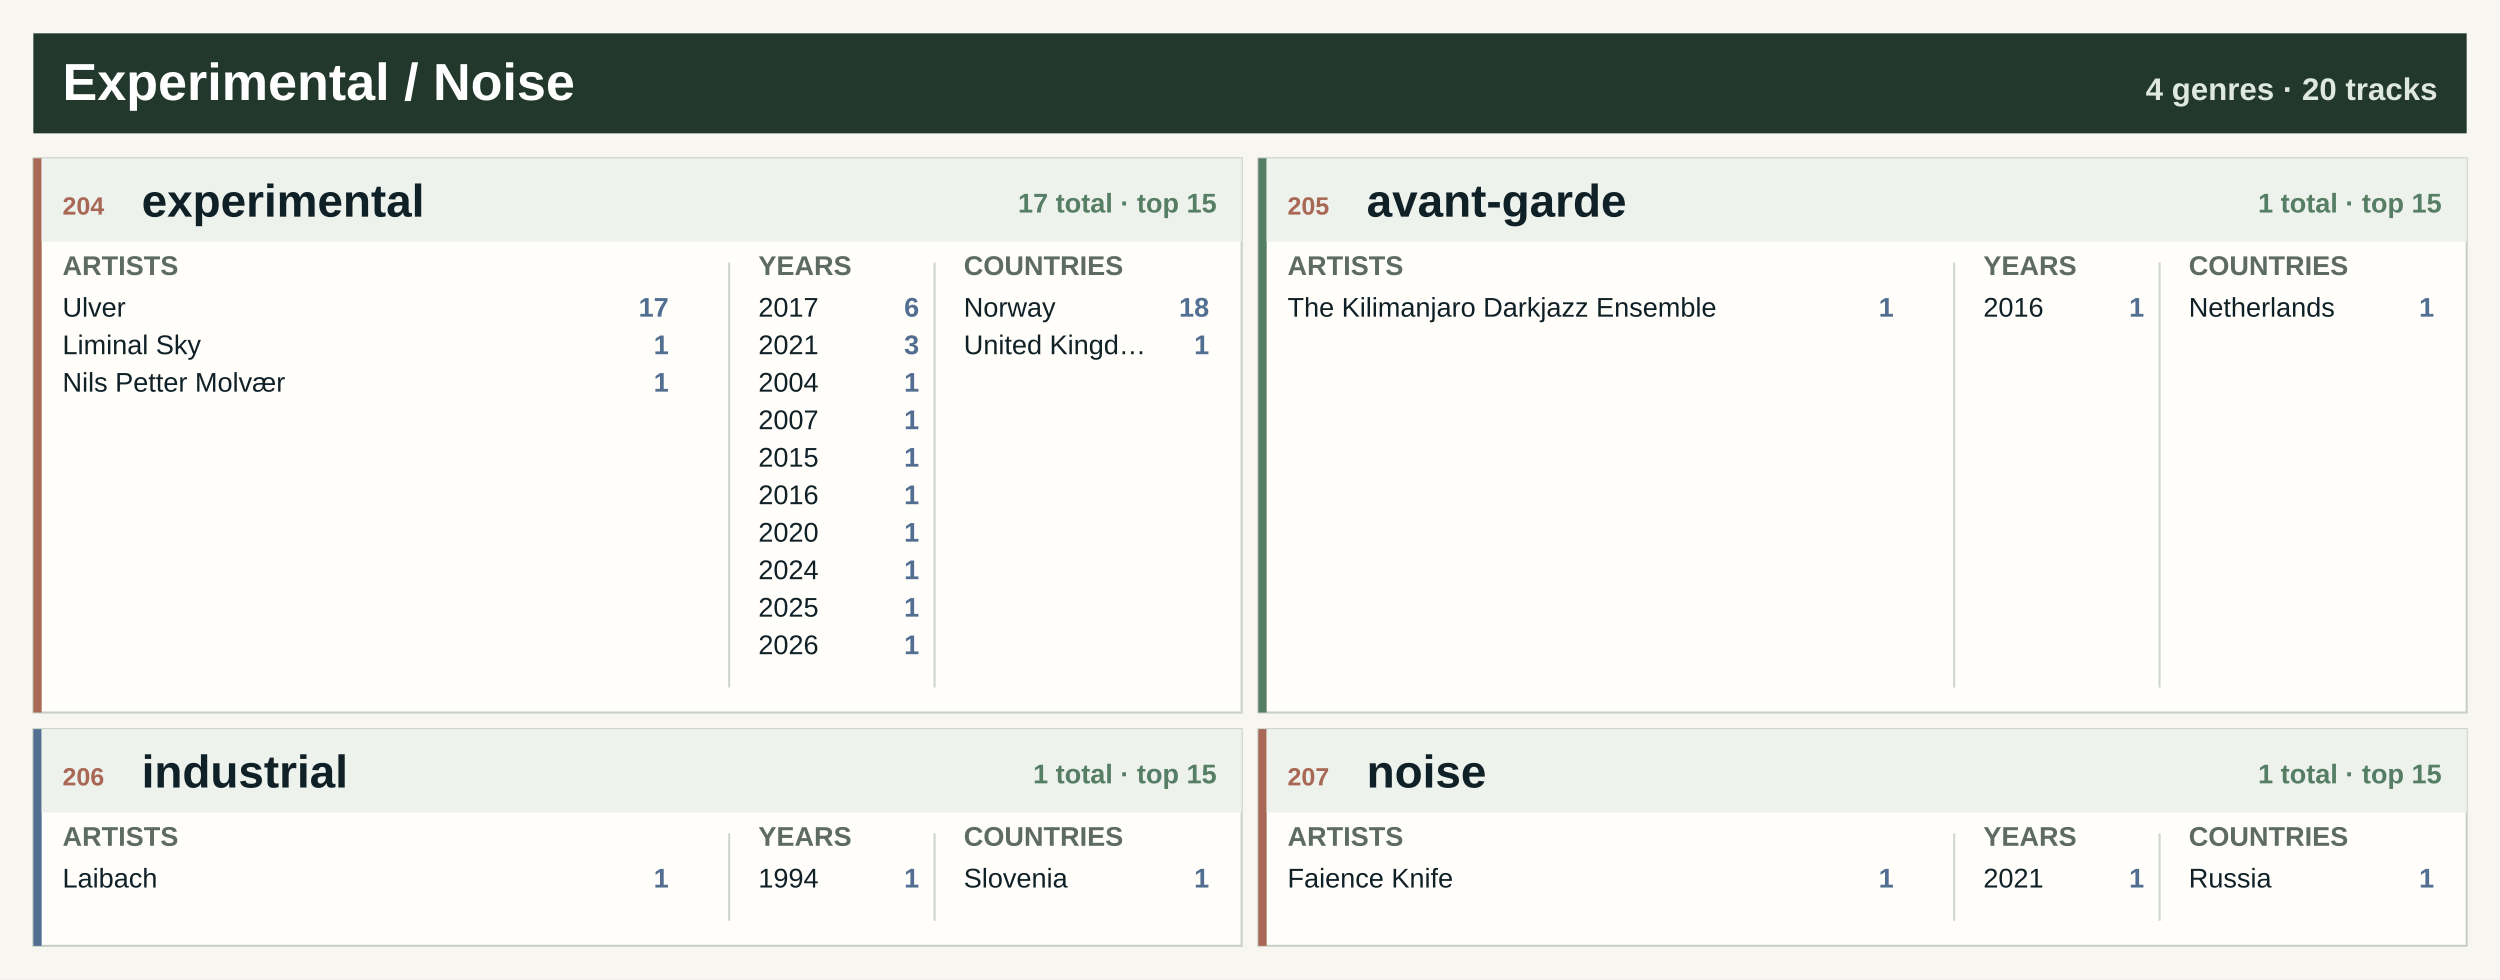
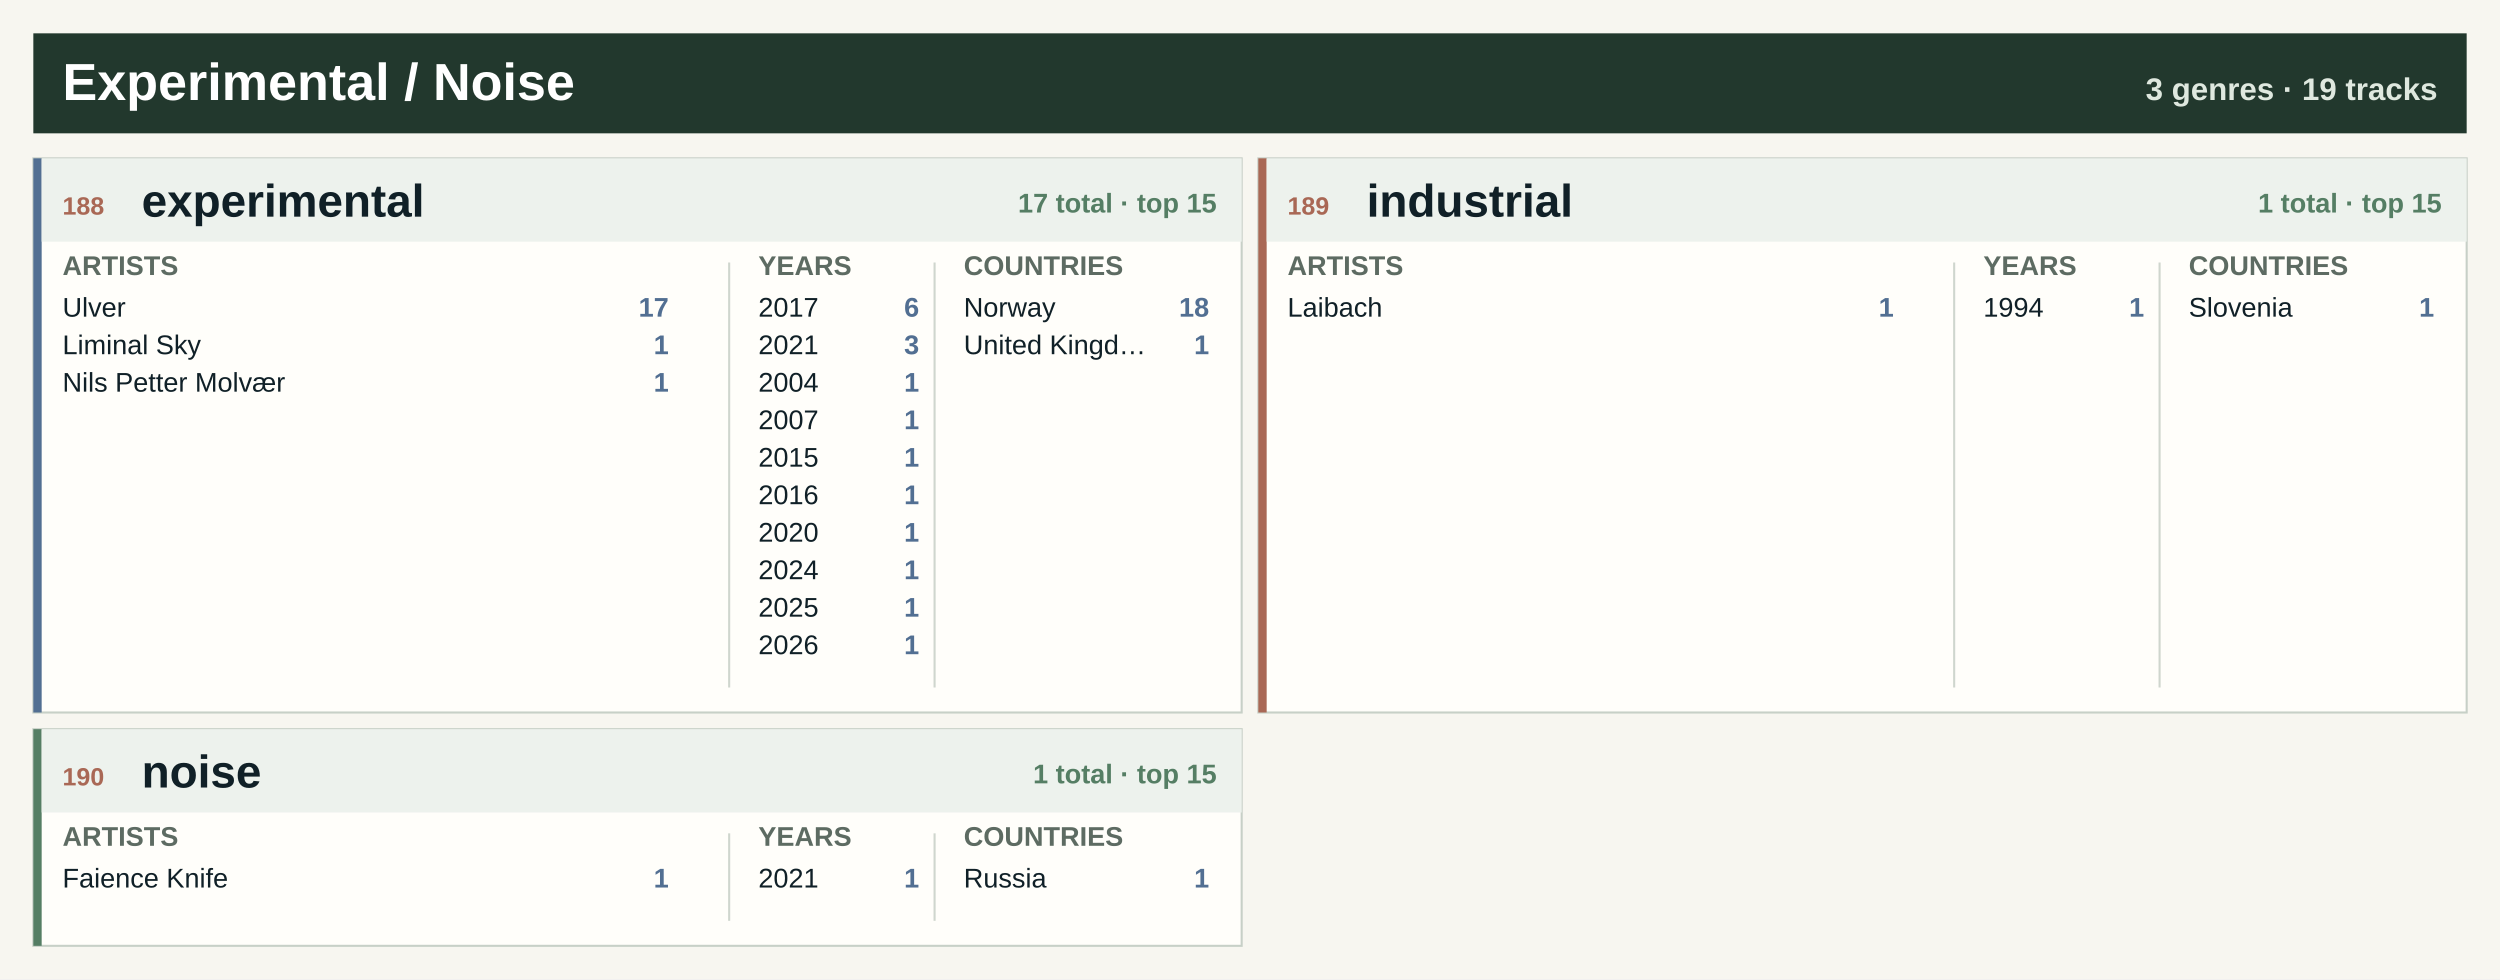
<svg xmlns="http://www.w3.org/2000/svg" width="1200" height="470" viewBox="0 0 1200 470" role="img" aria-label="Experimental / Noise genre atlas">
  <rect width="1200" height="470" fill="#f7f6f0" />
  <rect x="16" y="16" width="1168" height="48" fill="#22382d" />
  <text x="30.0" y="48.0" font-family="Segoe UI, Arial, sans-serif" font-size="25" font-weight="800" fill="#ffffff" text-anchor="start">Experimental / Noise</text>
-   <text x="1170.0" y="48.0" font-family="Segoe UI, Arial, sans-serif" font-size="15" font-weight="800" fill="#dfe8df" text-anchor="end">4 genres · 20 tracks</text>
+   <text x="1170.0" y="48.0" font-family="Segoe UI, Arial, sans-serif" font-size="15" font-weight="800" fill="#dfe8df" text-anchor="end">3 genres · 19 tracks</text>
  <rect x="16.0" y="76.0" width="580.0" height="266" fill="#fffefa" stroke="#c7d0c7" />
-   <rect x="16.0" y="76.0" width="4" height="266" fill="#a96855" />
+   <rect x="16.0" y="76.0" width="4" height="266" fill="#526f92" />
  <rect x="20.0" y="76.0" width="576.0" height="40" fill="#edf2ed" />
-   <text x="30.0" y="103.0" font-family="Segoe UI, Arial, sans-serif" font-size="12" font-weight="800" fill="#a96855" text-anchor="start">204</text>
+   <text x="30.0" y="103.0" font-family="Segoe UI, Arial, sans-serif" font-size="12" font-weight="800" fill="#a96855" text-anchor="start">188</text>
  <text x="68.0" y="104.0" font-family="Segoe UI, Arial, sans-serif" font-size="22" font-weight="800" fill="#102027" text-anchor="start">experimental</text>
  <text x="584.0" y="102.0" font-family="Segoe UI, Arial, sans-serif" font-size="13" font-weight="800" fill="#557e64" text-anchor="end">17 total · top 15</text>
  <text x="30.0" y="132.0" font-family="Segoe UI, Arial, sans-serif" font-size="13" font-weight="800" fill="#5d6b62" text-anchor="start">ARTISTS</text>
  <text x="364.0" y="132.0" font-family="Segoe UI, Arial, sans-serif" font-size="13" font-weight="800" fill="#5d6b62" text-anchor="start">YEARS</text>
  <text x="462.6" y="132.0" font-family="Segoe UI, Arial, sans-serif" font-size="13" font-weight="800" fill="#5d6b62" text-anchor="start">COUNTRIES</text>
  <line x1="350.0" y1="126.0" x2="350.0" y2="330.0" stroke="#cfd6ce" />
  <line x1="448.6" y1="126.0" x2="448.6" y2="330.0" stroke="#cfd6ce" />
  <text x="30.0" y="152.0" font-family="Segoe UI, Arial, sans-serif" font-size="13" font-weight="400" fill="#102027" text-anchor="start">Ulver</text>
  <text x="321.0" y="152.0" font-family="Segoe UI, Arial, sans-serif" font-size="13" font-weight="800" fill="#526f92" text-anchor="end">17</text>
  <text x="30.0" y="170.0" font-family="Segoe UI, Arial, sans-serif" font-size="13" font-weight="400" fill="#102027" text-anchor="start">Liminal Sky</text>
  <text x="321.0" y="170.0" font-family="Segoe UI, Arial, sans-serif" font-size="13" font-weight="800" fill="#526f92" text-anchor="end">1</text>
  <text x="30.0" y="188.0" font-family="Segoe UI, Arial, sans-serif" font-size="13" font-weight="400" fill="#102027" text-anchor="start">Nils Petter Molvær</text>
  <text x="321.0" y="188.0" font-family="Segoe UI, Arial, sans-serif" font-size="13" font-weight="800" fill="#526f92" text-anchor="end">1</text>
  <text x="364.0" y="152.0" font-family="Segoe UI, Arial, sans-serif" font-size="13" font-weight="400" fill="#102027" text-anchor="start">2017</text>
  <text x="441.2" y="152.0" font-family="Segoe UI, Arial, sans-serif" font-size="13" font-weight="800" fill="#526f92" text-anchor="end">6</text>
  <text x="364.0" y="170.0" font-family="Segoe UI, Arial, sans-serif" font-size="13" font-weight="400" fill="#102027" text-anchor="start">2021</text>
  <text x="441.2" y="170.0" font-family="Segoe UI, Arial, sans-serif" font-size="13" font-weight="800" fill="#526f92" text-anchor="end">3</text>
  <text x="364.0" y="188.0" font-family="Segoe UI, Arial, sans-serif" font-size="13" font-weight="400" fill="#102027" text-anchor="start">2004</text>
  <text x="441.2" y="188.0" font-family="Segoe UI, Arial, sans-serif" font-size="13" font-weight="800" fill="#526f92" text-anchor="end">1</text>
  <text x="364.0" y="206.0" font-family="Segoe UI, Arial, sans-serif" font-size="13" font-weight="400" fill="#102027" text-anchor="start">2007</text>
  <text x="441.2" y="206.0" font-family="Segoe UI, Arial, sans-serif" font-size="13" font-weight="800" fill="#526f92" text-anchor="end">1</text>
  <text x="364.0" y="224.0" font-family="Segoe UI, Arial, sans-serif" font-size="13" font-weight="400" fill="#102027" text-anchor="start">2015</text>
  <text x="441.2" y="224.0" font-family="Segoe UI, Arial, sans-serif" font-size="13" font-weight="800" fill="#526f92" text-anchor="end">1</text>
  <text x="364.0" y="242.0" font-family="Segoe UI, Arial, sans-serif" font-size="13" font-weight="400" fill="#102027" text-anchor="start">2016</text>
  <text x="441.2" y="242.0" font-family="Segoe UI, Arial, sans-serif" font-size="13" font-weight="800" fill="#526f92" text-anchor="end">1</text>
  <text x="364.0" y="260.0" font-family="Segoe UI, Arial, sans-serif" font-size="13" font-weight="400" fill="#102027" text-anchor="start">2020</text>
  <text x="441.2" y="260.0" font-family="Segoe UI, Arial, sans-serif" font-size="13" font-weight="800" fill="#526f92" text-anchor="end">1</text>
  <text x="364.0" y="278.0" font-family="Segoe UI, Arial, sans-serif" font-size="13" font-weight="400" fill="#102027" text-anchor="start">2024</text>
  <text x="441.2" y="278.0" font-family="Segoe UI, Arial, sans-serif" font-size="13" font-weight="800" fill="#526f92" text-anchor="end">1</text>
  <text x="364.0" y="296.0" font-family="Segoe UI, Arial, sans-serif" font-size="13" font-weight="400" fill="#102027" text-anchor="start">2025</text>
  <text x="441.2" y="296.0" font-family="Segoe UI, Arial, sans-serif" font-size="13" font-weight="800" fill="#526f92" text-anchor="end">1</text>
  <text x="364.0" y="314.0" font-family="Segoe UI, Arial, sans-serif" font-size="13" font-weight="400" fill="#102027" text-anchor="start">2026</text>
  <text x="441.2" y="314.0" font-family="Segoe UI, Arial, sans-serif" font-size="13" font-weight="800" fill="#526f92" text-anchor="end">1</text>
  <text x="462.6" y="152.0" font-family="Segoe UI, Arial, sans-serif" font-size="13" font-weight="400" fill="#102027" text-anchor="start">Norway</text>
  <text x="580.4" y="152.0" font-family="Segoe UI, Arial, sans-serif" font-size="13" font-weight="800" fill="#526f92" text-anchor="end">18</text>
  <text x="462.6" y="170.0" font-family="Segoe UI, Arial, sans-serif" font-size="13" font-weight="400" fill="#102027" text-anchor="start">United Kingd…</text>
  <text x="580.4" y="170.0" font-family="Segoe UI, Arial, sans-serif" font-size="13" font-weight="800" fill="#526f92" text-anchor="end">1</text>
  <rect x="604.0" y="76.0" width="580.0" height="266" fill="#fffefa" stroke="#c7d0c7" />
-   <rect x="604.0" y="76.0" width="4" height="266" fill="#557e64" />
+   <rect x="604.0" y="76.0" width="4" height="266" fill="#a96855" />
  <rect x="608.0" y="76.0" width="576.0" height="40" fill="#edf2ed" />
-   <text x="618.0" y="103.0" font-family="Segoe UI, Arial, sans-serif" font-size="12" font-weight="800" fill="#a96855" text-anchor="start">205</text>
-   <text x="656.0" y="104.0" font-family="Segoe UI, Arial, sans-serif" font-size="22" font-weight="800" fill="#102027" text-anchor="start">avant-garde</text>
+   <text x="618.0" y="103.0" font-family="Segoe UI, Arial, sans-serif" font-size="12" font-weight="800" fill="#a96855" text-anchor="start">189</text>
+   <text x="656.0" y="104.0" font-family="Segoe UI, Arial, sans-serif" font-size="22" font-weight="800" fill="#102027" text-anchor="start">industrial</text>
  <text x="1172.0" y="102.0" font-family="Segoe UI, Arial, sans-serif" font-size="13" font-weight="800" fill="#557e64" text-anchor="end">1 total · top 15</text>
  <text x="618.0" y="132.0" font-family="Segoe UI, Arial, sans-serif" font-size="13" font-weight="800" fill="#5d6b62" text-anchor="start">ARTISTS</text>
  <text x="952.0" y="132.0" font-family="Segoe UI, Arial, sans-serif" font-size="13" font-weight="800" fill="#5d6b62" text-anchor="start">YEARS</text>
  <text x="1050.6" y="132.0" font-family="Segoe UI, Arial, sans-serif" font-size="13" font-weight="800" fill="#5d6b62" text-anchor="start">COUNTRIES</text>
  <line x1="938.0" y1="126.0" x2="938.0" y2="330.0" stroke="#cfd6ce" />
  <line x1="1036.6" y1="126.0" x2="1036.6" y2="330.0" stroke="#cfd6ce" />
-   <text x="618.0" y="152.0" font-family="Segoe UI, Arial, sans-serif" font-size="13" font-weight="400" fill="#102027" text-anchor="start">The Kilimanjaro Darkjazz Ensemble</text>
+   <text x="618.0" y="152.0" font-family="Segoe UI, Arial, sans-serif" font-size="13" font-weight="400" fill="#102027" text-anchor="start">Laibach</text>
  <text x="909.0" y="152.0" font-family="Segoe UI, Arial, sans-serif" font-size="13" font-weight="800" fill="#526f92" text-anchor="end">1</text>
-   <text x="952.0" y="152.0" font-family="Segoe UI, Arial, sans-serif" font-size="13" font-weight="400" fill="#102027" text-anchor="start">2016</text>
+   <text x="952.0" y="152.0" font-family="Segoe UI, Arial, sans-serif" font-size="13" font-weight="400" fill="#102027" text-anchor="start">1994</text>
  <text x="1029.2" y="152.0" font-family="Segoe UI, Arial, sans-serif" font-size="13" font-weight="800" fill="#526f92" text-anchor="end">1</text>
-   <text x="1050.6" y="152.0" font-family="Segoe UI, Arial, sans-serif" font-size="13" font-weight="400" fill="#102027" text-anchor="start">Netherlands</text>
+   <text x="1050.6" y="152.0" font-family="Segoe UI, Arial, sans-serif" font-size="13" font-weight="400" fill="#102027" text-anchor="start">Slovenia</text>
  <text x="1168.4" y="152.0" font-family="Segoe UI, Arial, sans-serif" font-size="13" font-weight="800" fill="#526f92" text-anchor="end">1</text>
  <rect x="16.0" y="350.0" width="580.0" height="104" fill="#fffefa" stroke="#c7d0c7" />
-   <rect x="16.0" y="350.0" width="4" height="104" fill="#526f92" />
+   <rect x="16.0" y="350.0" width="4" height="104" fill="#557e64" />
  <rect x="20.0" y="350.0" width="576.0" height="40" fill="#edf2ed" />
-   <text x="30.0" y="377.0" font-family="Segoe UI, Arial, sans-serif" font-size="12" font-weight="800" fill="#a96855" text-anchor="start">206</text>
-   <text x="68.0" y="378.0" font-family="Segoe UI, Arial, sans-serif" font-size="22" font-weight="800" fill="#102027" text-anchor="start">industrial</text>
+   <text x="30.0" y="377.0" font-family="Segoe UI, Arial, sans-serif" font-size="12" font-weight="800" fill="#a96855" text-anchor="start">190</text>
+   <text x="68.0" y="378.0" font-family="Segoe UI, Arial, sans-serif" font-size="22" font-weight="800" fill="#102027" text-anchor="start">noise</text>
  <text x="584.0" y="376.0" font-family="Segoe UI, Arial, sans-serif" font-size="13" font-weight="800" fill="#557e64" text-anchor="end">1 total · top 15</text>
  <text x="30.0" y="406.0" font-family="Segoe UI, Arial, sans-serif" font-size="13" font-weight="800" fill="#5d6b62" text-anchor="start">ARTISTS</text>
  <text x="364.0" y="406.0" font-family="Segoe UI, Arial, sans-serif" font-size="13" font-weight="800" fill="#5d6b62" text-anchor="start">YEARS</text>
  <text x="462.6" y="406.0" font-family="Segoe UI, Arial, sans-serif" font-size="13" font-weight="800" fill="#5d6b62" text-anchor="start">COUNTRIES</text>
  <line x1="350.0" y1="400.0" x2="350.0" y2="442.0" stroke="#cfd6ce" />
  <line x1="448.6" y1="400.0" x2="448.6" y2="442.0" stroke="#cfd6ce" />
-   <text x="30.0" y="426.0" font-family="Segoe UI, Arial, sans-serif" font-size="13" font-weight="400" fill="#102027" text-anchor="start">Laibach</text>
+   <text x="30.0" y="426.0" font-family="Segoe UI, Arial, sans-serif" font-size="13" font-weight="400" fill="#102027" text-anchor="start">Faience Knife</text>
  <text x="321.0" y="426.0" font-family="Segoe UI, Arial, sans-serif" font-size="13" font-weight="800" fill="#526f92" text-anchor="end">1</text>
-   <text x="364.0" y="426.0" font-family="Segoe UI, Arial, sans-serif" font-size="13" font-weight="400" fill="#102027" text-anchor="start">1994</text>
+   <text x="364.0" y="426.0" font-family="Segoe UI, Arial, sans-serif" font-size="13" font-weight="400" fill="#102027" text-anchor="start">2021</text>
  <text x="441.2" y="426.0" font-family="Segoe UI, Arial, sans-serif" font-size="13" font-weight="800" fill="#526f92" text-anchor="end">1</text>
-   <text x="462.6" y="426.0" font-family="Segoe UI, Arial, sans-serif" font-size="13" font-weight="400" fill="#102027" text-anchor="start">Slovenia</text>
+   <text x="462.6" y="426.0" font-family="Segoe UI, Arial, sans-serif" font-size="13" font-weight="400" fill="#102027" text-anchor="start">Russia</text>
  <text x="580.4" y="426.0" font-family="Segoe UI, Arial, sans-serif" font-size="13" font-weight="800" fill="#526f92" text-anchor="end">1</text>
-   <rect x="604.0" y="350.0" width="580.0" height="104" fill="#fffefa" stroke="#c7d0c7" />
-   <rect x="604.0" y="350.0" width="4" height="104" fill="#a96855" />
-   <rect x="608.0" y="350.0" width="576.0" height="40" fill="#edf2ed" />
-   <text x="618.0" y="377.0" font-family="Segoe UI, Arial, sans-serif" font-size="12" font-weight="800" fill="#a96855" text-anchor="start">207</text>
-   <text x="656.0" y="378.0" font-family="Segoe UI, Arial, sans-serif" font-size="22" font-weight="800" fill="#102027" text-anchor="start">noise</text>
-   <text x="1172.0" y="376.0" font-family="Segoe UI, Arial, sans-serif" font-size="13" font-weight="800" fill="#557e64" text-anchor="end">1 total · top 15</text>
-   <text x="618.0" y="406.0" font-family="Segoe UI, Arial, sans-serif" font-size="13" font-weight="800" fill="#5d6b62" text-anchor="start">ARTISTS</text>
-   <text x="952.0" y="406.0" font-family="Segoe UI, Arial, sans-serif" font-size="13" font-weight="800" fill="#5d6b62" text-anchor="start">YEARS</text>
-   <text x="1050.6" y="406.0" font-family="Segoe UI, Arial, sans-serif" font-size="13" font-weight="800" fill="#5d6b62" text-anchor="start">COUNTRIES</text>
-   <line x1="938.0" y1="400.0" x2="938.0" y2="442.0" stroke="#cfd6ce" />
-   <line x1="1036.6" y1="400.0" x2="1036.6" y2="442.0" stroke="#cfd6ce" />
-   <text x="618.0" y="426.0" font-family="Segoe UI, Arial, sans-serif" font-size="13" font-weight="400" fill="#102027" text-anchor="start">Faience Knife</text>
-   <text x="909.0" y="426.0" font-family="Segoe UI, Arial, sans-serif" font-size="13" font-weight="800" fill="#526f92" text-anchor="end">1</text>
-   <text x="952.0" y="426.0" font-family="Segoe UI, Arial, sans-serif" font-size="13" font-weight="400" fill="#102027" text-anchor="start">2021</text>
-   <text x="1029.2" y="426.0" font-family="Segoe UI, Arial, sans-serif" font-size="13" font-weight="800" fill="#526f92" text-anchor="end">1</text>
-   <text x="1050.6" y="426.0" font-family="Segoe UI, Arial, sans-serif" font-size="13" font-weight="400" fill="#102027" text-anchor="start">Russia</text>
-   <text x="1168.4" y="426.0" font-family="Segoe UI, Arial, sans-serif" font-size="13" font-weight="800" fill="#526f92" text-anchor="end">1</text>
</svg>
